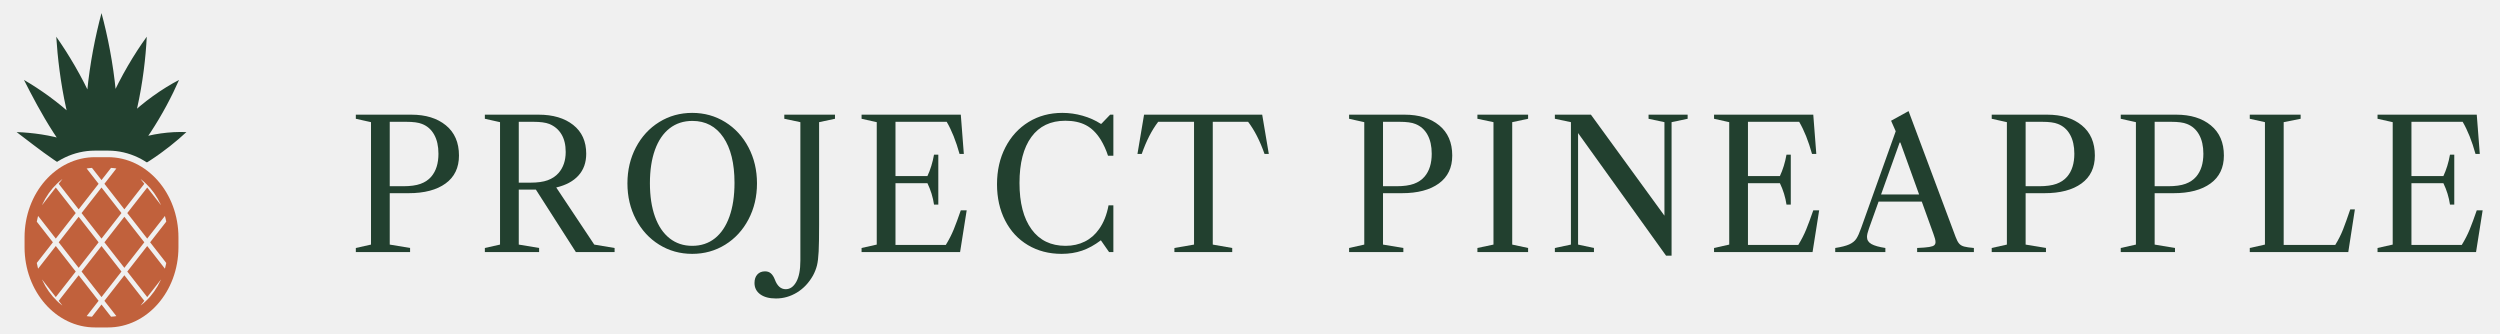
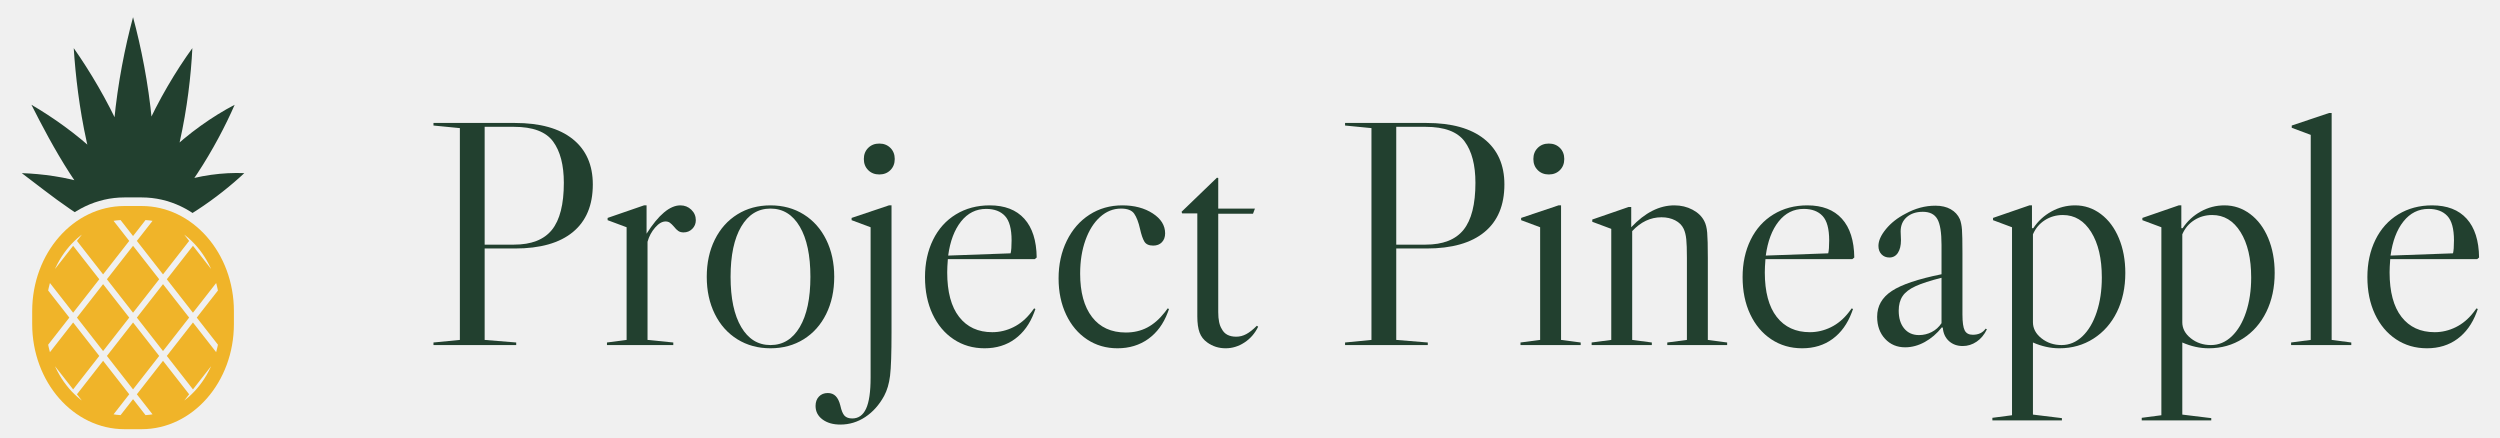
- <svg xmlns="http://www.w3.org/2000/svg" viewBox="0 0 1527 204" width="1527" height="204">
+ <svg xmlns="http://www.w3.org/2000/svg" viewBox="0 0 1165 204" width="1165" height="204">
  <mask id="pp-crown-gap" maskUnits="userSpaceOnUse" x="0" y="0" width="124" height="204">
    <rect width="124" height="204" fill="#fff" />
    <rect x="11" y="92" width="102" height="112" rx="47" ry="53" fill="#000" />
  </mask>
  <mask id="pp-lattice" maskUnits="userSpaceOnUse" x="0" y="0" width="124" height="204">
    <rect width="124" height="204" fill="#fff" />
    <clipPath id="pp-lattice-clip">
      <rect x="21.5" y="102.5" width="81" height="91" rx="36.5" ry="42.5" />
    </clipPath>
    <path d="M22.8,26.35L170.55,215.47M5.46,39.89L153.21,229.02M-11.88,53.44L135.88,242.56M-29.21,66.98L118.54,256.11M-46.55,80.53L101.2,269.65M170.55,80.53L22.8,269.65M153.21,66.98L5.46,256.11M135.88,53.44L-11.88,242.56M118.54,39.89L-29.21,229.02M101.2,26.35L-46.55,215.47" stroke="#000" stroke-width="2.8" fill="none" clip-path="url(#pp-lattice-clip)" />
  </mask>
  <path d="M55.25,106C48.23,76.6 54.58,35.44 62,8C69.43,35.44 75.77,76.6 68.75,106ZM55.78,107.9C41.6,84.63 35.97,47.7 34.36,22.43C49.26,43.64 66.96,76.88 68.22,104.1ZM55.78,104.1C57.04,76.88 74.36,43.52 89.64,22.43C88.41,47.82 82.4,84.63 68.22,107.9ZM56.88,109.58C38.82,95.13 24.09,67.5 14.64,48.82C34.37,60.31 59.71,80.5 67.12,102.42ZM56.88,102.42C64.29,80.5 88.65,59.62 109.36,48.82C100.9,68.19 85.18,95.13 67.12,109.58ZM58.7,110.71C41.26,105.8 22.95,90.22 10.15,80.68C29.17,81.33 54.72,86.58 65.3,101.29ZM58.7,101.29C69.28,86.58 93.8,79.86 113.85,80.68C102.09,91.7 82.74,105.8 65.3,110.71Z" fill="#22402f" mask="url(#pp-crown-gap)" />
-   <rect x="15" y="96" width="94" height="104" rx="43" ry="49" fill="#c1613c" mask="url(#pp-lattice)" />
-   <g fill="#22402f" transform="translate(0 153.97)">
-     <path transform="translate(212 0) scale(0.109 -0.109)" d="M360 770Q481 770 554 710Q627 650 627 541Q627 439 552 384.5Q477 330 345 330L239 330L239 42L353 23L353 0L49 0L49 23L134 42L134 728L49 747L49 770ZM314 369Q375 369 412 382.5Q449 396 472 423Q512 470 512 551Q512 615 488 658Q464 701 420 718Q391 730 331 730L239 730L239 369Z" />
-     <path transform="translate(290.81 0) scale(0.109 -0.109)" d="M134 42L134 728L49 747L49 770L350 770Q471 770 544 712.5Q617 655 617 551Q617 477 573.5 429Q530 381 449 362L662 42L776 23L776 0L559 0L335 350L239 350L239 42L353 23L353 0L49 0L49 23ZM304 389Q364 389 401 402.5Q438 416 462 443Q502 489 502 561Q502 621 478 660.5Q454 700 410 718Q379 730 321 730L239 730L239 389L304 389Z" />
-     <path transform="translate(377.24 0) scale(0.109 -0.109)" d="M418 780Q520 780 603 728.5Q686 677 733.5 586.5Q781 496 781 385Q781 274 733.5 183.5Q686 93 603 41.5Q520 -10 418 -10Q316 -10 233 41.5Q150 93 102.5 183.5Q55 274 55 385Q55 496 102.5 586.5Q150 677 233 728.5Q316 780 418 780ZM181 386Q181 277 209.5 198Q238 119 291.5 77Q345 35 418 35Q492 35 545 77Q598 119 626.5 198.5Q655 278 655 388Q655 551 592.5 643Q530 735 419 735Q345 735 291.5 693.5Q238 652 209.5 573.5Q181 495 181 386Z" />
-     <path transform="translate(474.91 0) scale(0.109 -0.109)" d="M233 155Q233 53 230.5 3Q228 -47 221 -75Q214 -103 199 -131Q164 -193 109 -226.5Q54 -260 -9 -260Q-65 -260 -97 -236.5Q-129 -213 -129 -173Q-129 -143 -113 -125.5Q-97 -108 -70 -108Q-50 -108 -37 -119.5Q-24 -131 -15 -154Q5 -208 46 -208Q82 -208 105 -167Q128 -126 128 -48L128 728L38 747L38 770L322 770L322 747L233 728L233 155Z" />
-     <path transform="translate(520.91 0) scale(0.109 -0.109)" d="M638 234L601 0L49 0L49 23L134 42L134 728L49 747L49 770L605 770L622 550L598 550Q568 658 526 730L239 730L239 426L418 426Q443 479 455 546L479 546L479 266L455 266Q446 328 418 386L239 386L239 40L521 40Q548 84 565.5 127Q583 170 605 234Z" />
-     <path transform="translate(602.87 0) scale(0.109 -0.109)" d="M56 380Q56 496 103 587Q150 678 233 729Q316 780 422 780Q480 780 536 764Q592 748 637 719L641 719L690 770L708 770L708 540L678 540Q662 589 637 630Q602 686 554.5 711Q507 736 439 736Q315 736 248.5 645Q182 554 182 387Q182 220 249.5 127.5Q317 35 440 35Q500 35 548 59Q596 83 628 129Q666 182 681 262L708 262L708 0L684 0L638 66Q585 26 532.5 8Q480 -10 418 -10Q312 -10 229.5 39Q147 88 101.5 177Q56 266 56 380Z" />
-     <path transform="translate(693.78 0) scale(0.109 -0.109)" d="M326 42L326 730L125 730Q71 659 33 550L9 550L46 770L708 770L745 550L721 550Q683 659 629 730L431 730L431 42L540 23L540 0L216 0L216 23Z" />
-     <path transform="translate(818.69 0) scale(0.109 -0.109)" d="M360 770Q481 770 554 710Q627 650 627 541Q627 439 552 384.5Q477 330 345 330L239 330L239 42L353 23L353 0L49 0L49 23L134 42L134 728L49 747L49 770ZM314 369Q375 369 412 382.5Q449 396 472 423Q512 470 512 551Q512 615 488 658Q464 701 420 718Q391 730 331 730L239 730L239 369Z" />
-     <path transform="translate(897.5 0) scale(0.109 -0.109)" d="M45 747L45 770L329 770L329 747L240 728L240 42L329 23L329 0L45 0L45 23L135 42L135 728Z" />
-     <path transform="translate(944.81 0) scale(0.109 -0.109)" d="M668 -20L175 667L175 42L264 23L264 0L45 0L45 23L135 42L135 728L45 747L45 770L247 770L659 204L659 728L570 747L570 770L789 770L789 747L699 728L699 -20Z" />
-     <path transform="translate(1041.6 0) scale(0.109 -0.109)" d="M638 234L601 0L49 0L49 23L134 42L134 728L49 747L49 770L605 770L622 550L598 550Q568 658 526 730L239 730L239 426L418 426Q443 479 455 546L479 546L479 266L455 266Q446 328 418 386L239 386L239 40L521 40Q548 84 565.5 127Q583 170 605 234Z" />
-     <path transform="translate(1123.57 0) scale(0.109 -0.109)" d="M651 84Q660 60 670 48Q680 36 698.5 31Q717 26 753 23L753 0L435 0L435 23Q481 25 502.5 28.5Q524 32 531 38.5Q538 45 538 56Q538 71 527 100L461 283L219 283L165 132Q154 101 154 85Q154 59 179 45Q204 31 257 23L257 0L-24 0L-24 23Q28 31 54.5 43Q81 55 94 74.5Q107 94 121 134L315 677L289 736L387 790L651 84ZM446 323L341 614L337 614L233 323Z" />
-     <path transform="translate(1211.2 0) scale(0.109 -0.109)" d="M360 770Q481 770 554 710Q627 650 627 541Q627 439 552 384.5Q477 330 345 330L239 330L239 42L353 23L353 0L49 0L49 23L134 42L134 728L49 747L49 770ZM314 369Q375 369 412 382.5Q449 396 472 423Q512 470 512 551Q512 615 488 658Q464 701 420 718Q391 730 331 730L239 730L239 369Z" />
-     <path transform="translate(1290.01 0) scale(0.109 -0.109)" d="M360 770Q481 770 554 710Q627 650 627 541Q627 439 552 384.5Q477 330 345 330L239 330L239 42L353 23L353 0L49 0L49 23L134 42L134 728L49 747L49 770ZM314 369Q375 369 412 382.5Q449 396 472 423Q512 470 512 551Q512 615 488 658Q464 701 420 718Q391 730 331 730L239 730L239 369Z" />
-     <path transform="translate(1368.82 0) scale(0.109 -0.109)" d="M239 40L528 40Q555 84 572 127.5Q589 171 612 239L638 239L601 0L49 0L49 23L134 42L134 728L49 747L49 770L334 770L334 747L239 728Z" />
-     <path transform="translate(1446.86 0) scale(0.109 -0.109)" d="M638 234L601 0L49 0L49 23L134 42L134 728L49 747L49 770L605 770L622 550L598 550Q568 658 526 730L239 730L239 426L418 426Q443 479 455 546L479 546L479 266L455 266Q446 328 418 386L239 386L239 40L521 40Q548 84 565.5 127Q583 170 605 234Z" />
+   <rect x="15" y="96" width="94" height="104" rx="43" ry="49" fill="#F0B429" mask="url(#pp-lattice)" />
+   <g fill="#22402f">
+     <path transform="translate(196.00 160.80) scale(0.15 -0.15)" d="M199 300L199 16L297 8L297 0L40 0L40 8L122 16L122 674L40 682L40 690L293 690Q410 690 472.5 640Q535 590 535 499Q535 402 473 351Q411 300 293 300ZM199 678L199 312L290 312Q371 312 408 358Q445 404 445 504Q445 587 411.5 632.5Q378 678 290 678Z" />
+     <path transform="translate(279.10 160.80) scale(0.15 -0.15)" d="M253 434Q273 434 287 420.5Q301 407 301 388Q301 372 290 361Q279 350 263 350Q253 350 246.5 354.5Q240 359 233 368Q226 376 220.5 380Q215 384 207 384Q191 384 174.5 365Q158 346 151 321L151 16L231 8L231 0L25 0L25 8L86 16L86 366L27 388L27 395L140 434L148 434L148 346Q204 434 253 434Z" />
+     <path transform="translate(323.35 160.80) scale(0.15 -0.15)" d="M238 434Q296 434 341 406Q386 378 411 327.5Q436 277 436 212Q436 147 411 96.5Q386 46 341 18Q296 -10 238 -10Q180 -10 135 18Q90 46 65 96.5Q40 147 40 212Q40 277 65 327.5Q90 378 135 406Q180 434 238 434ZM114 212Q114 112 147 56Q180 0 238 0Q296 0 329 56Q362 112 362 212Q362 312 329 368Q296 424 238 424Q180 424 147 368Q114 312 114 212Z" />
+     <path transform="translate(393.55 160.80) scale(0.15 -0.15)" d="M60 578Q60 599 73.5 612.5Q87 626 108 626Q129 626 142.5 612.5Q156 599 156 578Q156 557 142.5 543.5Q129 530 108 530Q87 530 73.5 543.5Q60 557 60 578ZM81 -102Q81 -167 67 -197.5Q53 -228 24 -228Q8 -228 0 -219.5Q-8 -211 -13 -188Q-18 -168 -27.5 -158.5Q-37 -149 -52 -149Q-69 -149 -79.5 -160Q-90 -171 -90 -189Q-90 -215 -68.5 -231Q-47 -247 -13 -247Q29 -247 64.5 -223.5Q100 -200 123 -158Q137 -132 141.5 -95Q146 -58 146 40L146 434L138 434L22 395L22 388L81 366L81 -102Z" />
+     <path transform="translate(425.05 160.80) scale(0.15 -0.15)" d="M379 114L383 112L379 101Q359 48 319.5 19Q280 -10 225 -10Q171 -10 129 18Q87 46 63.5 96Q40 146 40 211Q40 276 65 327Q90 378 136 406Q182 434 241 434Q311 434 348.5 392.5Q386 351 387 272L381 267L111 267Q109 241 109 226Q109 135 146 87.5Q183 40 249 40Q283 40 314.5 55.5Q346 71 370 102ZM230 423Q183 423 152 384Q121 345 112 278L306 285Q309 297 309 325Q309 379 288.5 401Q268 423 230 423Z" />
+     <path transform="translate(487.30 160.80) scale(0.15 -0.15)" d="M238 434Q181 434 136 405Q91 376 65.5 324Q40 272 40 207Q40 144 63.5 94.5Q87 45 128.5 17.5Q170 -10 223 -10Q278 -10 318.5 19Q359 48 379 101L383 112L379 114L370 102Q345 70 315.5 54.5Q286 39 249 39Q181 39 144 87Q107 135 107 222Q107 280 123.5 326Q140 372 169 398Q198 424 234 424Q264 424 275 408Q286 392 293 361Q299 334 306.5 321.5Q314 309 334 309Q351 309 361 319.5Q371 330 371 347Q371 384 332.5 409Q294 434 238 434Z" />
+     <path transform="translate(547.00 160.80) scale(0.15 -0.15)" d="M24 414L26 409L73 409L73 89Q73 58 80 39Q87 20 104 8Q129 -10 161 -10Q192 -10 219.5 8Q247 26 262 57L258 60Q240 42 225 34Q210 26 194 26Q161 26 149 50Q138 67 138 102L138 408L246 408L252 424L138 424L138 519L134 520Z" />
+     <path transform="translate(620.80 160.80) scale(0.15 -0.15)" d="M199 300L199 16L297 8L297 0L40 0L40 8L122 16L122 674L40 682L40 690L293 690Q410 690 472.5 640Q535 590 535 499Q535 402 473 351Q411 300 293 300ZM199 678L199 312L290 312Q371 312 408 358Q445 404 445 504Q445 587 411.5 632.5Q378 678 290 678Z" />
+     <path transform="translate(704.80 160.80) scale(0.15 -0.15)" d="M65 578Q65 599 78.5 612.5Q92 626 113 626Q134 626 147.5 612.5Q161 599 161 578Q161 557 147.5 543.5Q134 530 113 530Q92 530 78.5 543.5Q65 557 65 578ZM151 434L143 434L27 395L27 388L86 366L86 16L25 8L25 0L212 0L212 8L151 16Z" />
+     <path transform="translate(737.95 160.80) scale(0.15 -0.15)" d="M446 8L446 0L260 0L260 8L321 16L321 271Q321 310 319 329Q317 348 311 361Q303 378 284.5 387.5Q266 397 242 397Q191 397 151 354L151 16L212 8L212 0L25 0L25 8L86 16L86 361L27 383L27 390L140 429L148 429L148 366Q212 434 282 434Q313 434 338.5 420.5Q364 407 375 385Q382 372 384 349.5Q386 327 386 271L386 16Z" />
+     <path transform="translate(806.05 160.80) scale(0.15 -0.15)" d="M379 114L383 112L379 101Q359 48 319.5 19Q280 -10 225 -10Q171 -10 129 18Q87 46 63.5 96Q40 146 40 211Q40 276 65 327Q90 378 136 406Q182 434 241 434Q311 434 348.5 392.5Q386 351 387 272L381 267L111 267Q109 241 109 226Q109 135 146 87.5Q183 40 249 40Q283 40 314.5 55.5Q346 71 370 102ZM230 423Q183 423 152 384Q121 345 112 278L306 285Q309 297 309 325Q309 379 288.5 401Q268 423 230 423Z" />
+     <path transform="translate(868.30 160.80) scale(0.15 -0.15)" d="M130 -7Q92 -7 67.5 19.5Q43 46 43 88Q43 138 88.5 168Q134 198 243 220L243 311Q243 369 230 391.5Q217 414 185 414Q154 414 135 397.5Q116 381 116 353L117 326Q117 301 107.5 286.5Q98 272 81 272Q66 272 56.5 282Q47 292 47 308Q47 332 70.5 360.5Q94 389 131 408Q176 433 224 433Q252 433 271.5 422Q291 411 300 391Q305 378 306.5 359Q308 340 308 286L308 95Q308 59 315 45.5Q322 32 340 32Q367 32 380 51L384 49Q372 24 352 10.5Q332 -3 309 -3Q283 -3 266 12.5Q249 28 247 54L244 55Q221 26 191 9.5Q161 -7 130 -7ZM173 31Q194 31 212.5 40.5Q231 50 243 68L243 209Q191 196 162.5 183Q134 170 122 152Q110 134 110 107Q110 72 127 51.5Q144 31 173 31Z" />
+     <path transform="translate(925.75 160.80) scale(0.15 -0.15)" d="M144 8Q185 -10 226 -10Q285 -10 332 20Q379 50 405 103Q431 156 431 224Q431 284 411 332Q391 380 355 407Q319 434 275 434Q236 434 201.5 415Q167 396 145 363L141 363L141 434L133 434L20 395L20 388L79 366L79 -218L18 -226L18 -234L234 -234L234 -227L144 -216L144 8ZM233 0Q197 0 170.5 21Q144 42 144 71L144 344Q156 372 181 388Q206 404 237 404Q292 404 325 351Q358 298 358 210Q358 150 342 102Q326 54 297.5 27Q269 0 233 0Z" />
+     <path transform="translate(995.35 160.80) scale(0.15 -0.15)" d="M144 8Q185 -10 226 -10Q285 -10 332 20Q379 50 405 103Q431 156 431 224Q431 284 411 332Q391 380 355 407Q319 434 275 434Q236 434 201.5 415Q167 396 145 363L141 363L141 434L133 434L20 395L20 388L79 366L79 -218L18 -226L18 -234L234 -234L234 -227L144 -216L144 8ZM233 0Q197 0 170.5 21Q144 42 144 71L144 344Q156 372 181 388Q206 404 237 404Q292 404 325 351Q358 298 358 210Q358 150 342 102Q326 54 297.5 27Q269 0 233 0Z" />
+     <path transform="translate(1064.95 160.80) scale(0.15 -0.15)" d="M144 721L136 721L20 682L20 675L79 653L79 16L18 8L18 0L205 0L205 8L144 16Z" />
+     <path transform="translate(1097.20 160.80) scale(0.15 -0.15)" d="M379 114L383 112L379 101Q359 48 319.5 19Q280 -10 225 -10Q171 -10 129 18Q87 46 63.5 96Q40 146 40 211Q40 276 65 327Q90 378 136 406Q182 434 241 434Q311 434 348.5 392.5Q386 351 387 272L381 267L111 267Q109 241 109 226Q109 135 146 87.5Q183 40 249 40Q283 40 314.5 55.5Q346 71 370 102ZM230 423Q183 423 152 384Q121 345 112 278L306 285Q309 297 309 325Q309 379 288.5 401Q268 423 230 423Z" />
  </g>
</svg>
